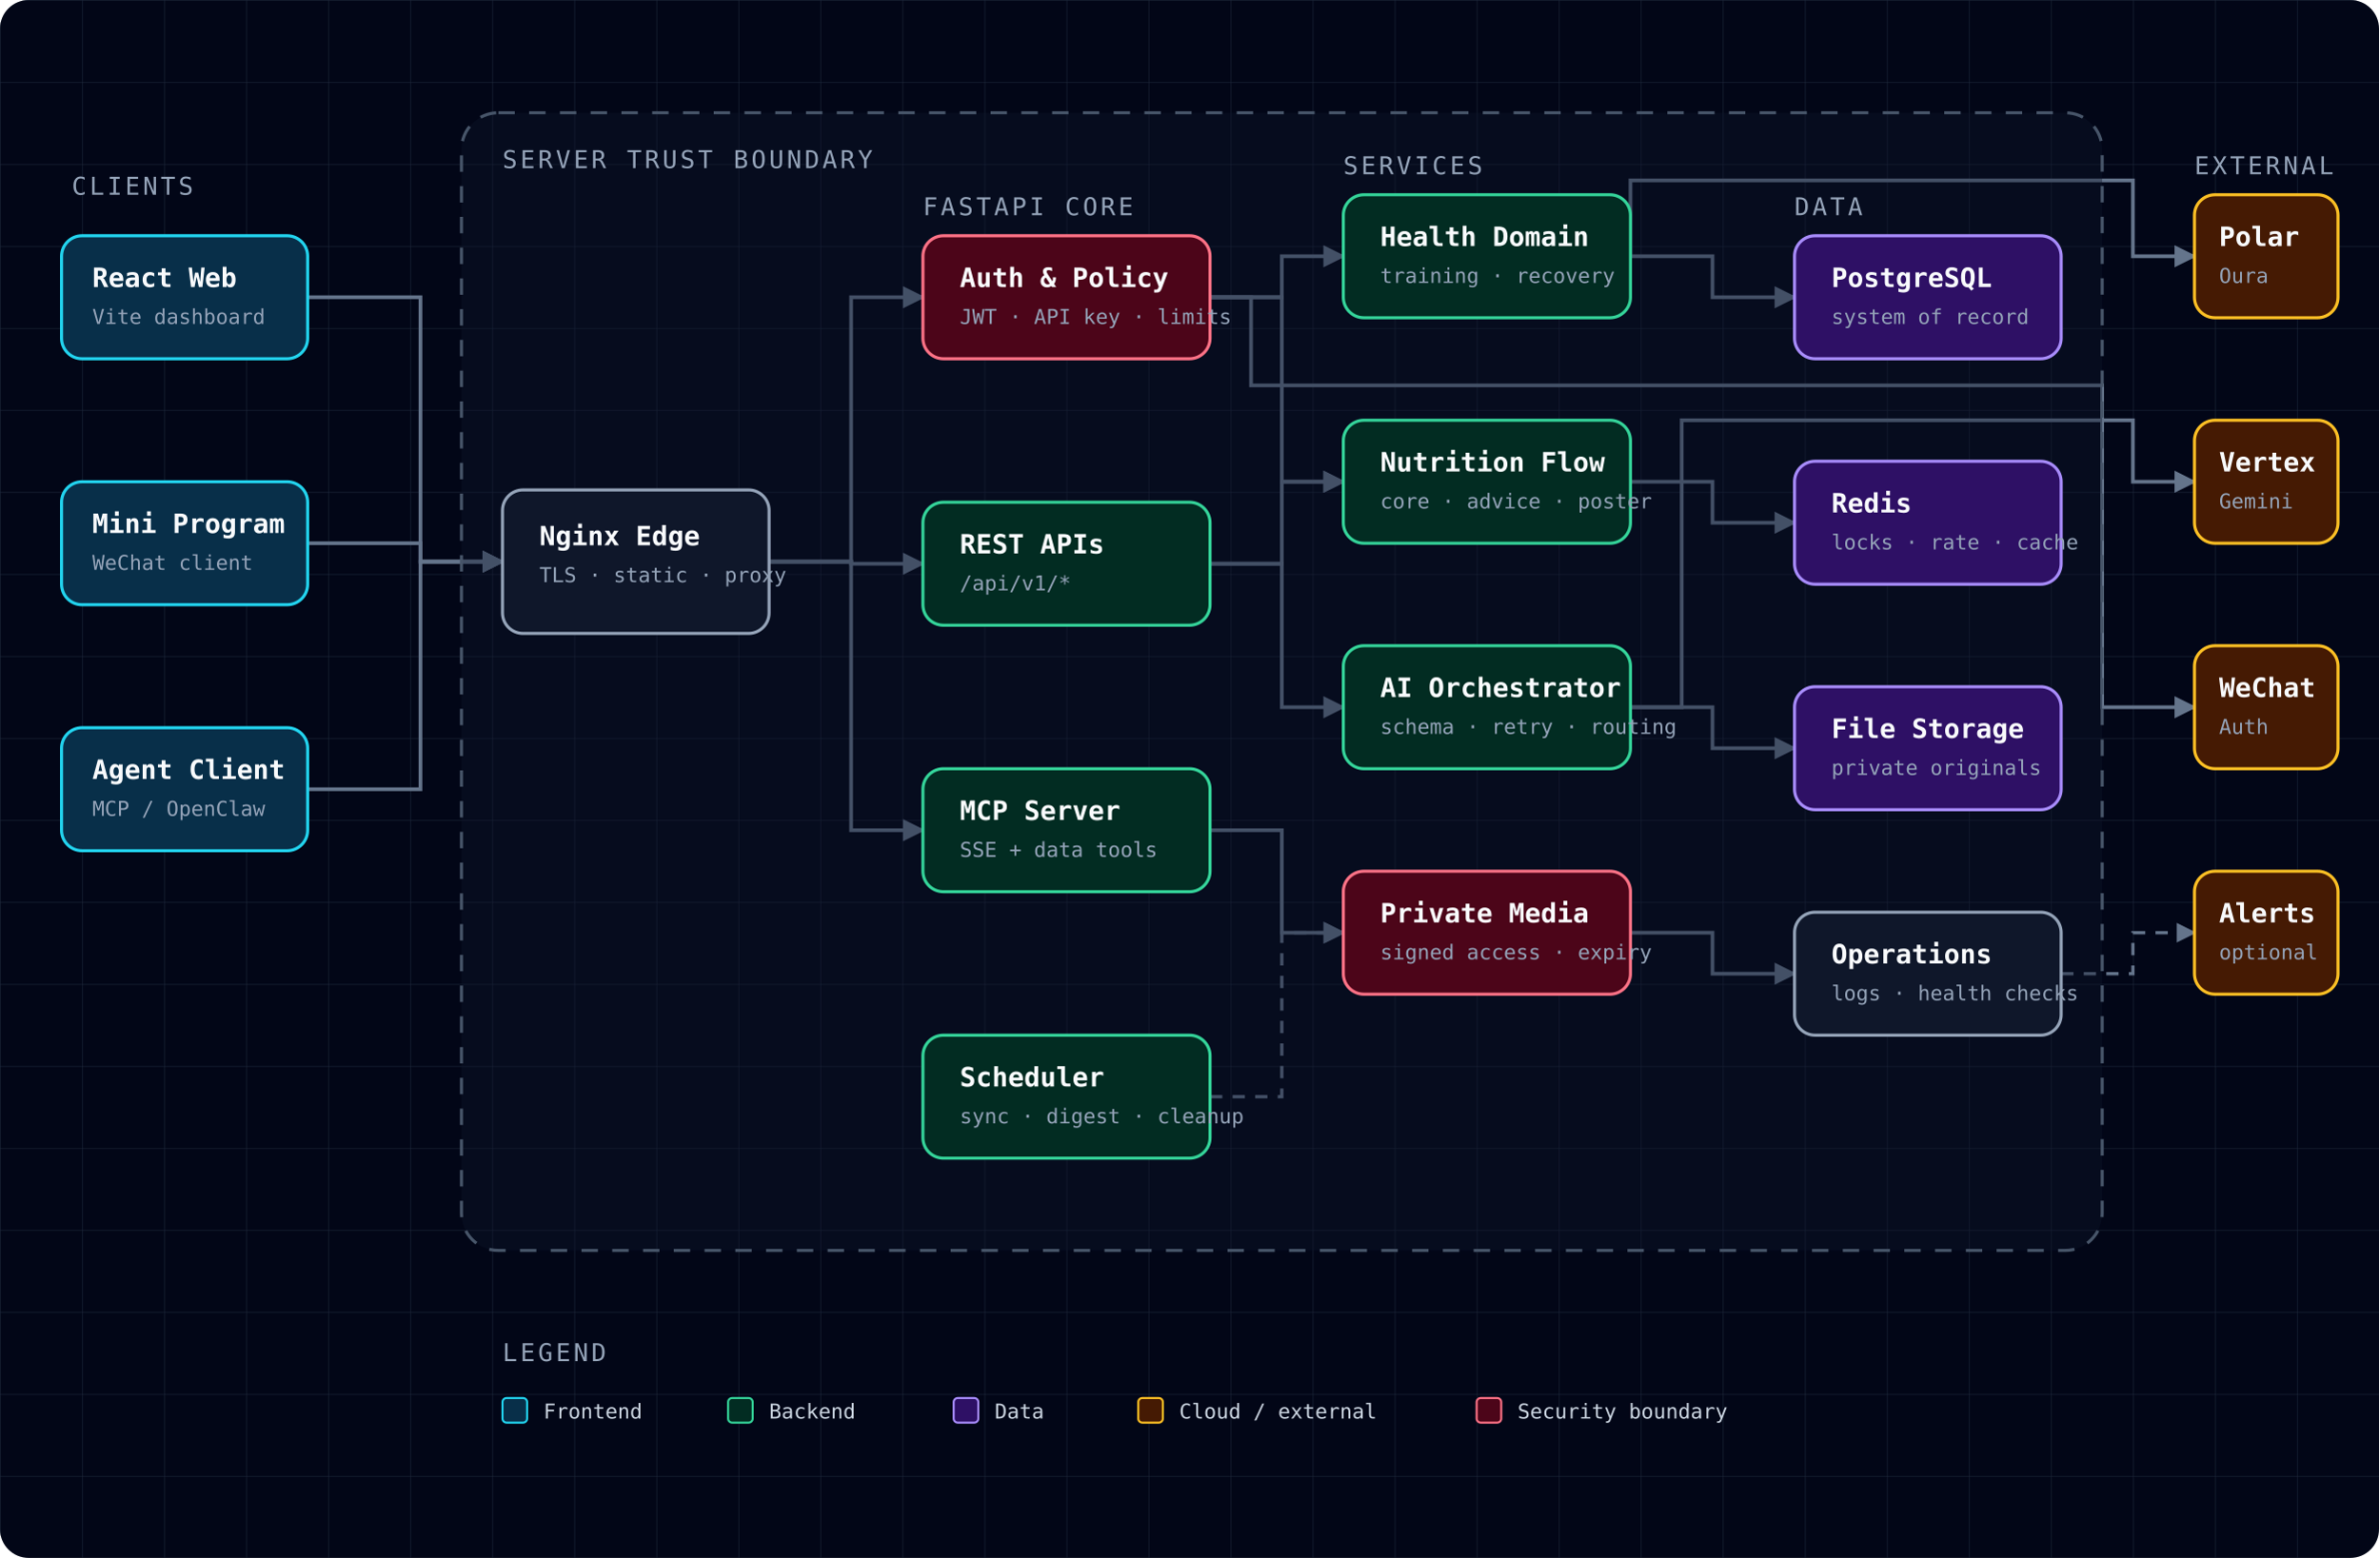
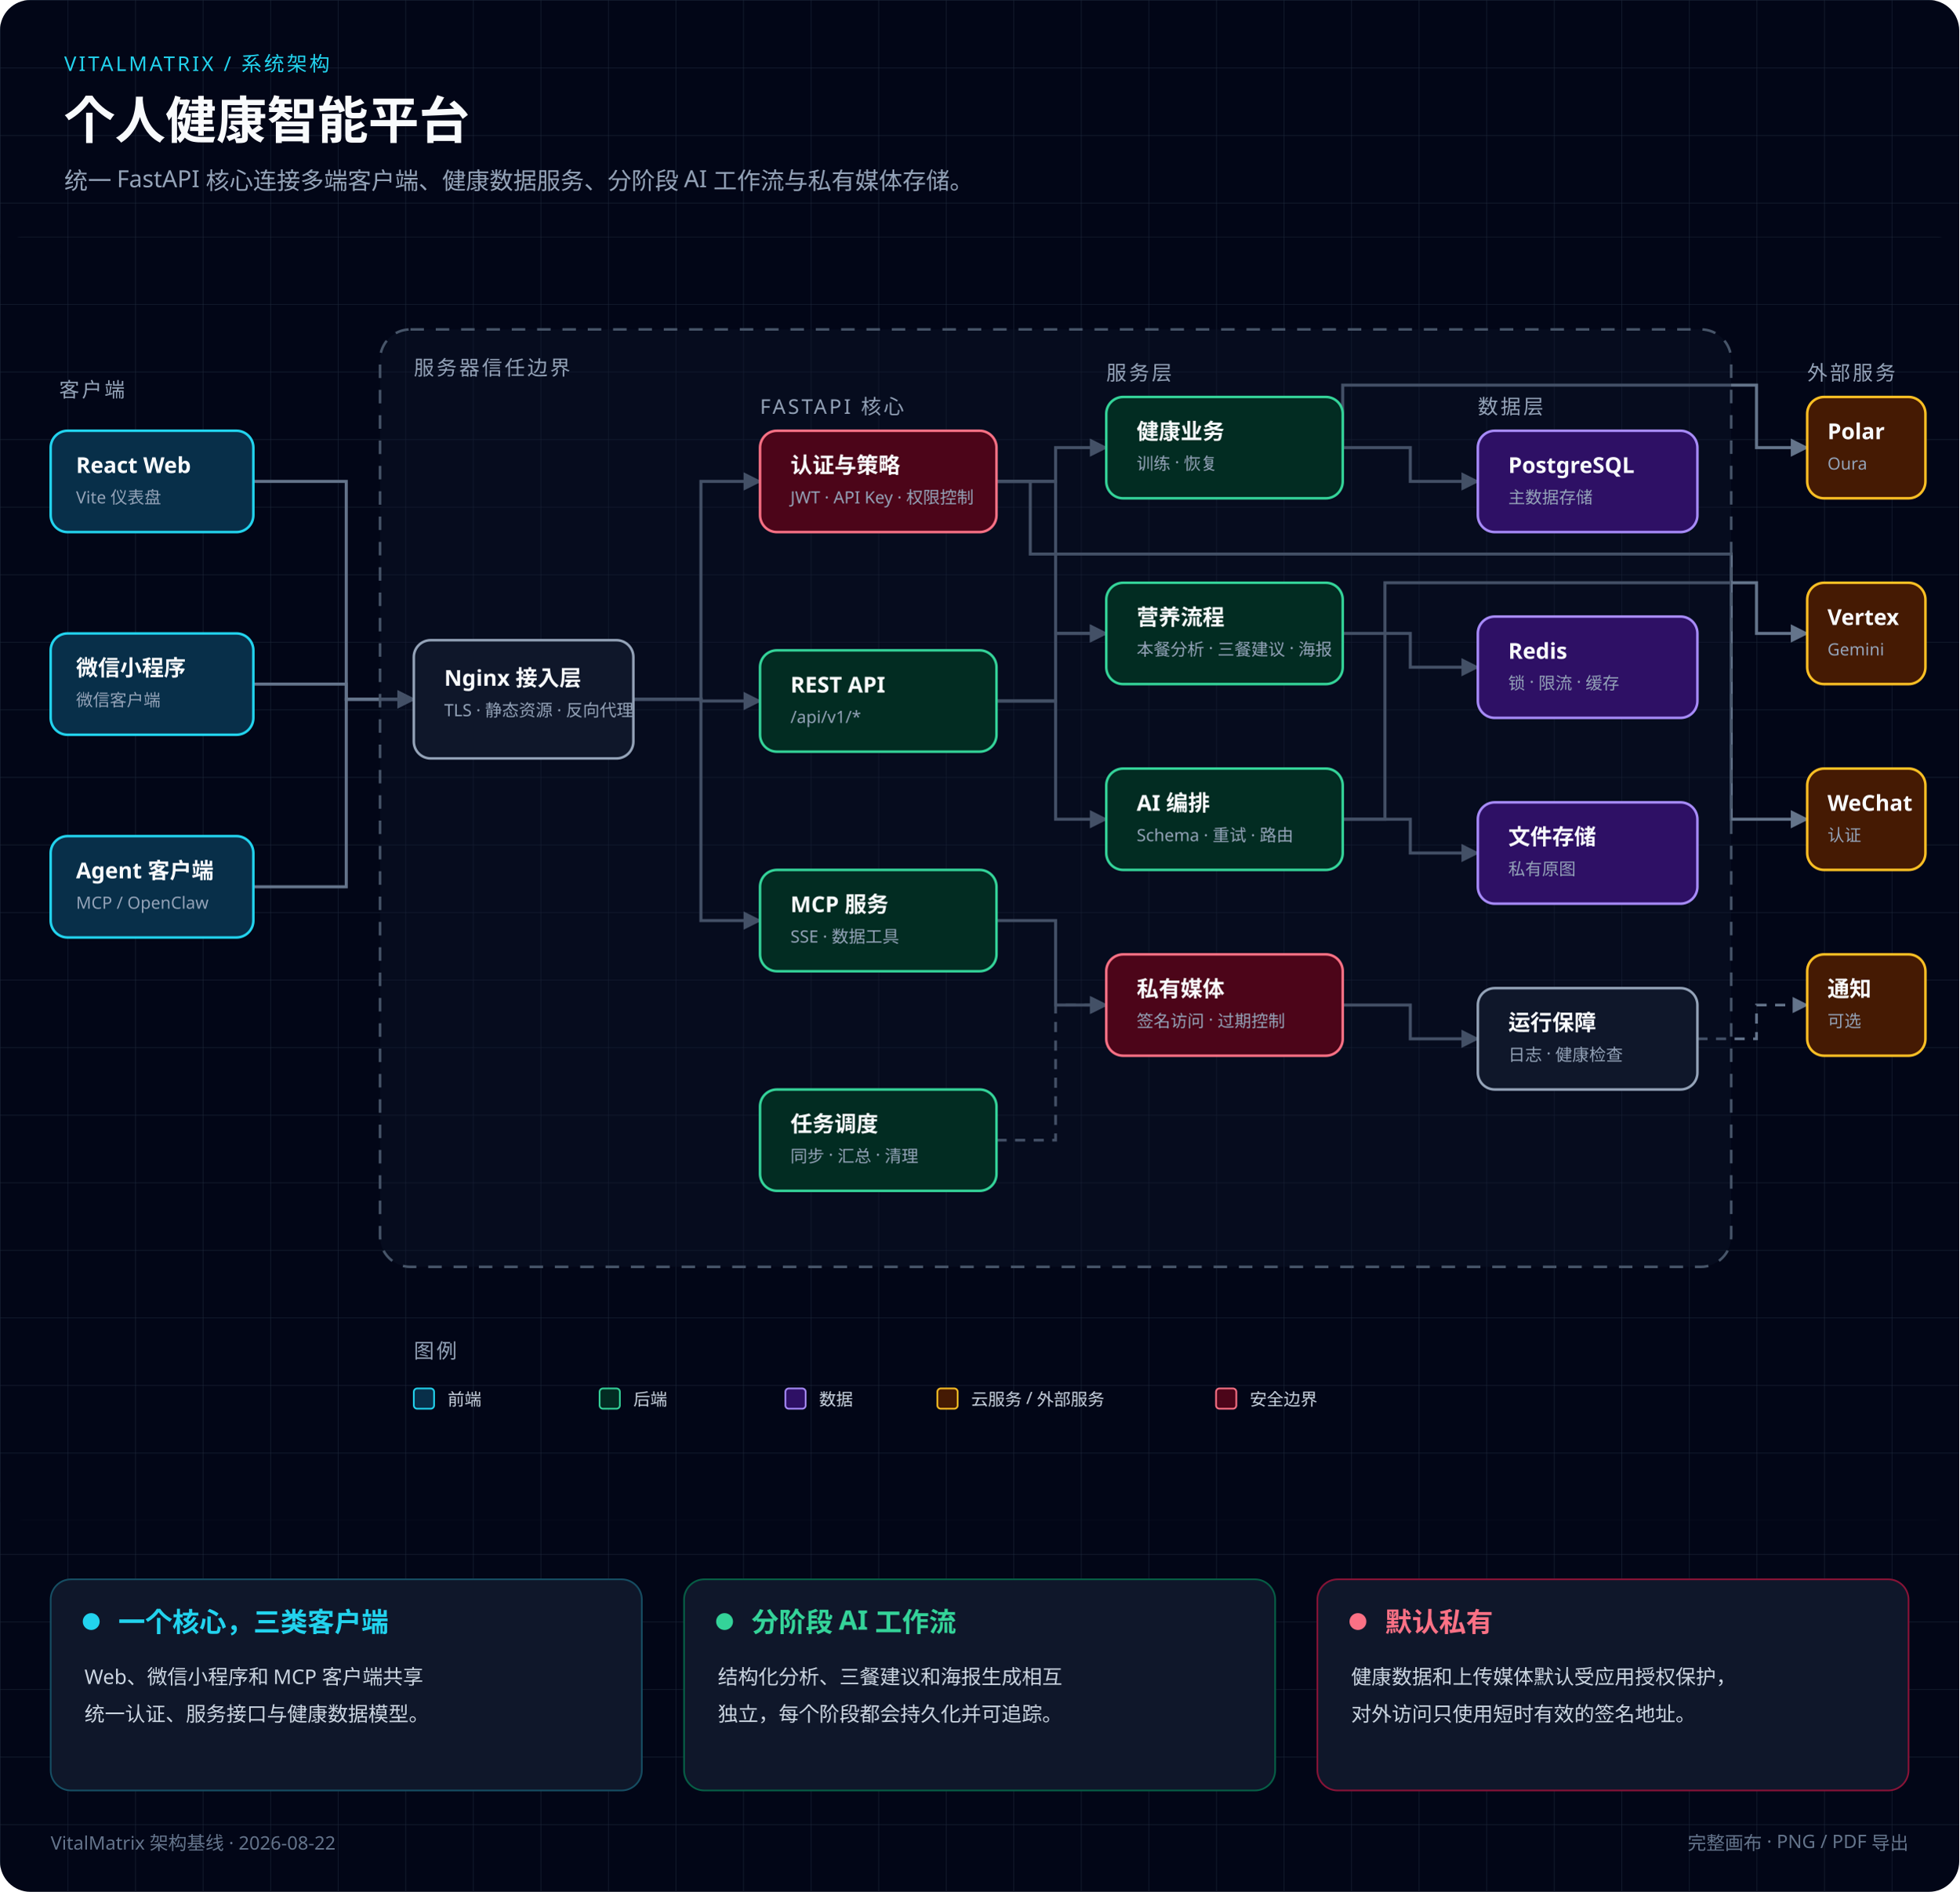
- <svg xmlns="http://www.w3.org/2000/svg" width="1160" height="760" viewBox="0 0 1160 760" role="img" aria-labelledby="diagram-title diagram-desc">
-   <style>text{font-family:"JetBrains Mono","SFMono-Regular",Consolas,monospace}.boundary{fill:#0f172a;fill-opacity:.38;stroke:#475569;stroke-width:1.5;stroke-dasharray:8 7}.boundary-label{fill:#94a3b8;font-size:12px;letter-spacing:.12em}.node{stroke-width:1.5}.node-title{fill:#f8fafc;font-size:13px;font-weight:700}.node-sub{fill:#94a3b8;font-size:10px}.label{fill:#cbd5e1;font-size:10px}.arrow{fill:none;stroke:#64748b;stroke-width:1.8;marker-end:url(#arrow)}.arrow-dashed{fill:none;stroke:#64748b;stroke-width:1.6;stroke-dasharray:6 5;marker-end:url(#arrow)}</style>
+ <svg xmlns="http://www.w3.org/2000/svg" width="1160" height="1120" viewBox="0 0 1160 1120" role="img" aria-labelledby="report-title report-desc">
+   <style>.report-title{fill:#f8fafc;font:700 30px "JetBrains Mono","Droid Sans",sans-serif}.report-sub{fill:#94a3b8;font:14px "JetBrains Mono","Droid Sans",sans-serif}.report-tag{fill:#22d3ee;font:12px "JetBrains Mono","Droid Sans",sans-serif;letter-spacing:.12em}.card-title{font:700 16px "JetBrains Mono","Droid Sans",sans-serif}.card-text{fill:#cbd5e1;font:12px "JetBrains Mono","Droid Sans",sans-serif}.footer-text{fill:#64748b;font:11px "JetBrains Mono","Droid Sans",sans-serif}</style>
  <defs>
-     <pattern id="preview-grid" width="40" height="40" patternUnits="userSpaceOnUse">
+     <pattern id="report-grid" width="40" height="40" patternUnits="userSpaceOnUse">
      <path d="M40 0L0 0 0 40" fill="none" stroke="#1e293b" stroke-width="0.5" />
    </pattern>
  </defs>
-   <rect width="1160" height="760" rx="14" fill="#020617" />
-   <rect width="1160" height="760" rx="14" fill="url(#preview-grid)" />
-   <defs>
-     <marker id="arrow" viewBox="0 0 10 10" refX="9" refY="5" markerWidth="6" markerHeight="6" orient="auto-start-reverse">
-       <path d="M0 0L10 5L0 10Z" fill="#64748b" />
-     </marker>
-   </defs>
-   <path class="arrow" d="M150 145H205V274H245" />
-   <path class="arrow" d="M150 265H205V274H245" />
-   <path class="arrow" d="M150 385H205V274H245" />
-   <path class="arrow" d="M375 274H415V145H450" />
-   <path class="arrow" d="M375 274H415V275H450" />
-   <path class="arrow" d="M375 274H415V405H450" />
-   <path class="arrow" d="M590 145H625V125H655" />
-   <path class="arrow" d="M590 145H625V235H655" />
-   <path class="arrow" d="M590 275H625V235H655" />
-   <path class="arrow" d="M590 275H625V345H655" />
-   <path class="arrow" d="M590 405H625V455H655" />
-   <path class="arrow-dashed" d="M590 535H625V455H655" />
-   <path class="arrow" d="M795 125H835V145H875" />
-   <path class="arrow" d="M795 235H835V255H875" />
-   <path class="arrow" d="M795 345H835V365H875" />
-   <path class="arrow" d="M795 455H835V475H875" />
-   <path class="arrow" d="M795 125V88H1040V125H1070" />
-   <path class="arrow" d="M795 345H820V205H1040V235H1070" />
-   <path class="arrow" d="M590 145H610V188H1025V345H1070" />
-   <path class="arrow-dashed" d="M1005 475H1040V455H1070" />
-   <rect class="boundary" x="225" y="55" width="800" height="555" rx="18" />
-   <text class="boundary-label" x="245" y="82">SERVER TRUST BOUNDARY</text>
-   <text class="boundary-label" x="35" y="95">CLIENTS</text>
-   <g>
-     <rect class="node" x="30" y="115" width="120" height="60" rx="10" fill="#082f49" stroke="#22d3ee" />
-     <text class="node-title" x="45" y="140">React Web</text>
-     <text class="node-sub" x="45" y="158">Vite dashboard</text>
+   <rect width="1160" height="1120" rx="18" fill="#020617" />
+   <rect width="1160" height="1120" rx="18" fill="url(#report-grid)" />
+   <text class="report-tag" x="38" y="42">VITALMATRIX / 系统架构</text>
+   <text class="report-title" x="38" y="82">个人健康智能平台</text>
+   <text class="report-sub" x="38" y="112">统一 FastAPI 核心连接多端客户端、健康数据服务、分阶段 AI 工作流与私有媒体存储。</text>
+   <g transform="translate(0 140)">
+     <style>text{font-family:"JetBrains Mono","SFMono-Regular",Consolas,"Droid Sans",sans-serif}.boundary{fill:#0f172a;fill-opacity:.38;stroke:#475569;stroke-width:1.5;stroke-dasharray:8 7}.boundary-label{fill:#94a3b8;font-size:12px;letter-spacing:.12em}.node{stroke-width:1.5}.node-title{fill:#f8fafc;font-size:13px;font-weight:700}.node-sub{fill:#94a3b8;font-size:10px}.label{fill:#cbd5e1;font-size:10px}.arrow{fill:none;stroke:#64748b;stroke-width:1.8;marker-end:url(#arrow)}.arrow-dashed{fill:none;stroke:#64748b;stroke-width:1.6;stroke-dasharray:6 5;marker-end:url(#arrow)}</style>
+     <defs>
+       <pattern id="preview-grid" width="40" height="40" patternUnits="userSpaceOnUse">
+         <path d="M40 0L0 0 0 40" fill="none" stroke="#1e293b" stroke-width="0.5" />
+       </pattern>
+     </defs>
+     <rect width="1160" height="760" rx="14" fill="#020617" />
+     <rect width="1160" height="760" rx="14" fill="url(#preview-grid)" />
+     <defs>
+       <marker id="arrow" viewBox="0 0 10 10" refX="9" refY="5" markerWidth="6" markerHeight="6" orient="auto-start-reverse">
+         <path d="M0 0L10 5L0 10Z" fill="#64748b" />
+       </marker>
+     </defs>
+     <path class="arrow" d="M150 145H205V274H245" />
+     <path class="arrow" d="M150 265H205V274H245" />
+     <path class="arrow" d="M150 385H205V274H245" />
+     <path class="arrow" d="M375 274H415V145H450" />
+     <path class="arrow" d="M375 274H415V275H450" />
+     <path class="arrow" d="M375 274H415V405H450" />
+     <path class="arrow" d="M590 145H625V125H655" />
+     <path class="arrow" d="M590 145H625V235H655" />
+     <path class="arrow" d="M590 275H625V235H655" />
+     <path class="arrow" d="M590 275H625V345H655" />
+     <path class="arrow" d="M590 405H625V455H655" />
+     <path class="arrow-dashed" d="M590 535H625V455H655" />
+     <path class="arrow" d="M795 125H835V145H875" />
+     <path class="arrow" d="M795 235H835V255H875" />
+     <path class="arrow" d="M795 345H835V365H875" />
+     <path class="arrow" d="M795 455H835V475H875" />
+     <path class="arrow" d="M795 125V88H1040V125H1070" />
+     <path class="arrow" d="M795 345H820V205H1040V235H1070" />
+     <path class="arrow" d="M590 145H610V188H1025V345H1070" />
+     <path class="arrow-dashed" d="M1005 475H1040V455H1070" />
+     <rect class="boundary" x="225" y="55" width="800" height="555" rx="18" />
+     <text class="boundary-label" x="245" y="82">服务器信任边界</text>
+     <text class="boundary-label" x="35" y="95">客户端</text>
+     <g>
+       <rect class="node" x="30" y="115" width="120" height="60" rx="10" fill="#082f49" stroke="#22d3ee" />
+       <text class="node-title" x="45" y="140">React Web</text>
+       <text class="node-sub" x="45" y="158">Vite 仪表盘</text>
+     </g>
+     <g>
+       <rect class="node" x="30" y="235" width="120" height="60" rx="10" fill="#082f49" stroke="#22d3ee" />
+       <text class="node-title" x="45" y="260">微信小程序</text>
+       <text class="node-sub" x="45" y="278">微信客户端</text>
+     </g>
+     <g>
+       <rect class="node" x="30" y="355" width="120" height="60" rx="10" fill="#082f49" stroke="#22d3ee" />
+       <text class="node-title" x="45" y="380">Agent 客户端</text>
+       <text class="node-sub" x="45" y="398">MCP / OpenClaw</text>
+     </g>
+     <g>
+       <rect class="node" x="245" y="239" width="130" height="70" rx="10" fill="#0f172a" stroke="#94a3b8" />
+       <text class="node-title" x="263" y="266">Nginx 接入层</text>
+       <text class="node-sub" x="263" y="284">TLS · 静态资源 · 反向代理</text>
+     </g>
+     <text class="boundary-label" x="450" y="105">FASTAPI 核心</text>
+     <g>
+       <rect class="node" x="450" y="115" width="140" height="60" rx="10" fill="#4c0519" stroke="#fb7185" />
+       <text class="node-title" x="468" y="140">认证与策略</text>
+       <text class="node-sub" x="468" y="158">JWT · API Key · 权限控制</text>
+     </g>
+     <g>
+       <rect class="node" x="450" y="245" width="140" height="60" rx="10" fill="#022c22" stroke="#34d399" />
+       <text class="node-title" x="468" y="270">REST API</text>
+       <text class="node-sub" x="468" y="288">/api/v1/*</text>
+     </g>
+     <g>
+       <rect class="node" x="450" y="375" width="140" height="60" rx="10" fill="#022c22" stroke="#34d399" />
+       <text class="node-title" x="468" y="400">MCP 服务</text>
+       <text class="node-sub" x="468" y="418">SSE · 数据工具</text>
+     </g>
+     <g>
+       <rect class="node" x="450" y="505" width="140" height="60" rx="10" fill="#022c22" stroke="#34d399" />
+       <text class="node-title" x="468" y="530">任务调度</text>
+       <text class="node-sub" x="468" y="548">同步 · 汇总 · 清理</text>
+     </g>
+     <text class="boundary-label" x="655" y="85">服务层</text>
+     <g>
+       <rect class="node" x="655" y="95" width="140" height="60" rx="10" fill="#022c22" stroke="#34d399" />
+       <text class="node-title" x="673" y="120">健康业务</text>
+       <text class="node-sub" x="673" y="138">训练 · 恢复</text>
+     </g>
+     <g>
+       <rect class="node" x="655" y="205" width="140" height="60" rx="10" fill="#022c22" stroke="#34d399" />
+       <text class="node-title" x="673" y="230">营养流程</text>
+       <text class="node-sub" x="673" y="248">本餐分析 · 三餐建议 · 海报</text>
+     </g>
+     <g>
+       <rect class="node" x="655" y="315" width="140" height="60" rx="10" fill="#022c22" stroke="#34d399" />
+       <text class="node-title" x="673" y="340">AI 编排</text>
+       <text class="node-sub" x="673" y="358">Schema · 重试 · 路由</text>
+     </g>
+     <g>
+       <rect class="node" x="655" y="425" width="140" height="60" rx="10" fill="#4c0519" stroke="#fb7185" />
+       <text class="node-title" x="673" y="450">私有媒体</text>
+       <text class="node-sub" x="673" y="468">签名访问 · 过期控制</text>
+     </g>
+     <text class="boundary-label" x="875" y="105">数据层</text>
+     <g>
+       <rect class="node" x="875" y="115" width="130" height="60" rx="10" fill="#2e1065" stroke="#a78bfa" />
+       <text class="node-title" x="893" y="140">PostgreSQL</text>
+       <text class="node-sub" x="893" y="158">主数据存储</text>
+     </g>
+     <g>
+       <rect class="node" x="875" y="225" width="130" height="60" rx="10" fill="#2e1065" stroke="#a78bfa" />
+       <text class="node-title" x="893" y="250">Redis</text>
+       <text class="node-sub" x="893" y="268">锁 · 限流 · 缓存</text>
+     </g>
+     <g>
+       <rect class="node" x="875" y="335" width="130" height="60" rx="10" fill="#2e1065" stroke="#a78bfa" />
+       <text class="node-title" x="893" y="360">文件存储</text>
+       <text class="node-sub" x="893" y="378">私有原图</text>
+     </g>
+     <g>
+       <rect class="node" x="875" y="445" width="130" height="60" rx="10" fill="#0f172a" stroke="#94a3b8" />
+       <text class="node-title" x="893" y="470">运行保障</text>
+       <text class="node-sub" x="893" y="488">日志 · 健康检查</text>
+     </g>
+     <text class="boundary-label" x="1070" y="85">外部服务</text>
+     <g>
+       <rect class="node" x="1070" y="95" width="70" height="60" rx="10" fill="#451a03" stroke="#fbbf24" />
+       <text class="node-title" x="1082" y="120">Polar</text>
+       <text class="node-sub" x="1082" y="138">Oura</text>
+     </g>
+     <g>
+       <rect class="node" x="1070" y="205" width="70" height="60" rx="10" fill="#451a03" stroke="#fbbf24" />
+       <text class="node-title" x="1082" y="230">Vertex</text>
+       <text class="node-sub" x="1082" y="248">Gemini</text>
+     </g>
+     <g>
+       <rect class="node" x="1070" y="315" width="70" height="60" rx="10" fill="#451a03" stroke="#fbbf24" />
+       <text class="node-title" x="1082" y="340">WeChat</text>
+       <text class="node-sub" x="1082" y="358">认证</text>
+     </g>
+     <g>
+       <rect class="node" x="1070" y="425" width="70" height="60" rx="10" fill="#451a03" stroke="#fbbf24" />
+       <text class="node-title" x="1082" y="450">通知</text>
+       <text class="node-sub" x="1082" y="468">可选</text>
+     </g>
+     <g transform="translate(245 664)">
+       <text class="boundary-label" x="0" y="0">图例</text>
+       <rect x="0" y="18" width="12" height="12" rx="2" fill="#082f49" stroke="#22d3ee" />
+       <text class="label" x="20" y="28">前端</text>
+       <rect x="110" y="18" width="12" height="12" rx="2" fill="#022c22" stroke="#34d399" />
+       <text class="label" x="130" y="28">后端</text>
+       <rect x="220" y="18" width="12" height="12" rx="2" fill="#2e1065" stroke="#a78bfa" />
+       <text class="label" x="240" y="28">数据</text>
+       <rect x="310" y="18" width="12" height="12" rx="2" fill="#451a03" stroke="#fbbf24" />
+       <text class="label" x="330" y="28">云服务 / 外部服务</text>
+       <rect x="475" y="18" width="12" height="12" rx="2" fill="#4c0519" stroke="#fb7185" />
+       <text class="label" x="495" y="28">安全边界</text>
+     </g>
  </g>
-   <g>
-     <rect class="node" x="30" y="235" width="120" height="60" rx="10" fill="#082f49" stroke="#22d3ee" />
-     <text class="node-title" x="45" y="260">Mini Program</text>
-     <text class="node-sub" x="45" y="278">WeChat client</text>
+   <g transform="translate(30 935)">
+     <rect width="350" height="125" rx="12" fill="#0f172a" stroke="#164e63" />
+     <circle cx="24" cy="25" r="5" fill="#22d3ee" />
+     <text class="card-title" x="40" y="31" fill="#22d3ee">一个核心，三类客户端</text>
+     <text class="card-text" x="20" y="62">
+       <tspan x="20" dy="0">Web、微信小程序和 MCP 客户端共享</tspan>
+       <tspan x="20" dy="22">统一认证、服务接口与健康数据模型。</tspan>
+     </text>
  </g>
-   <g>
-     <rect class="node" x="30" y="355" width="120" height="60" rx="10" fill="#082f49" stroke="#22d3ee" />
-     <text class="node-title" x="45" y="380">Agent Client</text>
-     <text class="node-sub" x="45" y="398">MCP / OpenClaw</text>
+   <g transform="translate(405 935)">
+     <rect width="350" height="125" rx="12" fill="#0f172a" stroke="#065f46" />
+     <circle cx="24" cy="25" r="5" fill="#34d399" />
+     <text class="card-title" x="40" y="31" fill="#34d399">分阶段 AI 工作流</text>
+     <text class="card-text" x="20" y="62">
+       <tspan x="20" dy="0">结构化分析、三餐建议和海报生成相互</tspan>
+       <tspan x="20" dy="22">独立，每个阶段都会持久化并可追踪。</tspan>
+     </text>
  </g>
-   <g>
-     <rect class="node" x="245" y="239" width="130" height="70" rx="10" fill="#0f172a" stroke="#94a3b8" />
-     <text class="node-title" x="263" y="266">Nginx Edge</text>
-     <text class="node-sub" x="263" y="284">TLS · static · proxy</text>
+   <g transform="translate(780 935)">
+     <rect width="350" height="125" rx="12" fill="#0f172a" stroke="#881337" />
+     <circle cx="24" cy="25" r="5" fill="#fb7185" />
+     <text class="card-title" x="40" y="31" fill="#fb7185">默认私有</text>
+     <text class="card-text" x="20" y="62">
+       <tspan x="20" dy="0">健康数据和上传媒体默认受应用授权保护，</tspan>
+       <tspan x="20" dy="22">对外访问只使用短时有效的签名地址。</tspan>
+     </text>
  </g>
-   <text class="boundary-label" x="450" y="105">FASTAPI CORE</text>
-   <g>
-     <rect class="node" x="450" y="115" width="140" height="60" rx="10" fill="#4c0519" stroke="#fb7185" />
-     <text class="node-title" x="468" y="140">Auth &amp; Policy</text>
-     <text class="node-sub" x="468" y="158">JWT · API key · limits</text>
-   </g>
-   <g>
-     <rect class="node" x="450" y="245" width="140" height="60" rx="10" fill="#022c22" stroke="#34d399" />
-     <text class="node-title" x="468" y="270">REST APIs</text>
-     <text class="node-sub" x="468" y="288">/api/v1/*</text>
-   </g>
-   <g>
-     <rect class="node" x="450" y="375" width="140" height="60" rx="10" fill="#022c22" stroke="#34d399" />
-     <text class="node-title" x="468" y="400">MCP Server</text>
-     <text class="node-sub" x="468" y="418">SSE + data tools</text>
-   </g>
-   <g>
-     <rect class="node" x="450" y="505" width="140" height="60" rx="10" fill="#022c22" stroke="#34d399" />
-     <text class="node-title" x="468" y="530">Scheduler</text>
-     <text class="node-sub" x="468" y="548">sync · digest · cleanup</text>
-   </g>
-   <text class="boundary-label" x="655" y="85">SERVICES</text>
-   <g>
-     <rect class="node" x="655" y="95" width="140" height="60" rx="10" fill="#022c22" stroke="#34d399" />
-     <text class="node-title" x="673" y="120">Health Domain</text>
-     <text class="node-sub" x="673" y="138">training · recovery</text>
-   </g>
-   <g>
-     <rect class="node" x="655" y="205" width="140" height="60" rx="10" fill="#022c22" stroke="#34d399" />
-     <text class="node-title" x="673" y="230">Nutrition Flow</text>
-     <text class="node-sub" x="673" y="248">core · advice · poster</text>
-   </g>
-   <g>
-     <rect class="node" x="655" y="315" width="140" height="60" rx="10" fill="#022c22" stroke="#34d399" />
-     <text class="node-title" x="673" y="340">AI Orchestrator</text>
-     <text class="node-sub" x="673" y="358">schema · retry · routing</text>
-   </g>
-   <g>
-     <rect class="node" x="655" y="425" width="140" height="60" rx="10" fill="#4c0519" stroke="#fb7185" />
-     <text class="node-title" x="673" y="450">Private Media</text>
-     <text class="node-sub" x="673" y="468">signed access · expiry</text>
-   </g>
-   <text class="boundary-label" x="875" y="105">DATA</text>
-   <g>
-     <rect class="node" x="875" y="115" width="130" height="60" rx="10" fill="#2e1065" stroke="#a78bfa" />
-     <text class="node-title" x="893" y="140">PostgreSQL</text>
-     <text class="node-sub" x="893" y="158">system of record</text>
-   </g>
-   <g>
-     <rect class="node" x="875" y="225" width="130" height="60" rx="10" fill="#2e1065" stroke="#a78bfa" />
-     <text class="node-title" x="893" y="250">Redis</text>
-     <text class="node-sub" x="893" y="268">locks · rate · cache</text>
-   </g>
-   <g>
-     <rect class="node" x="875" y="335" width="130" height="60" rx="10" fill="#2e1065" stroke="#a78bfa" />
-     <text class="node-title" x="893" y="360">File Storage</text>
-     <text class="node-sub" x="893" y="378">private originals</text>
-   </g>
-   <g>
-     <rect class="node" x="875" y="445" width="130" height="60" rx="10" fill="#0f172a" stroke="#94a3b8" />
-     <text class="node-title" x="893" y="470">Operations</text>
-     <text class="node-sub" x="893" y="488">logs · health checks</text>
-   </g>
-   <text class="boundary-label" x="1070" y="85">EXTERNAL</text>
-   <g>
-     <rect class="node" x="1070" y="95" width="70" height="60" rx="10" fill="#451a03" stroke="#fbbf24" />
-     <text class="node-title" x="1082" y="120">Polar</text>
-     <text class="node-sub" x="1082" y="138">Oura</text>
-   </g>
-   <g>
-     <rect class="node" x="1070" y="205" width="70" height="60" rx="10" fill="#451a03" stroke="#fbbf24" />
-     <text class="node-title" x="1082" y="230">Vertex</text>
-     <text class="node-sub" x="1082" y="248">Gemini</text>
-   </g>
-   <g>
-     <rect class="node" x="1070" y="315" width="70" height="60" rx="10" fill="#451a03" stroke="#fbbf24" />
-     <text class="node-title" x="1082" y="340">WeChat</text>
-     <text class="node-sub" x="1082" y="358">Auth</text>
-   </g>
-   <g>
-     <rect class="node" x="1070" y="425" width="70" height="60" rx="10" fill="#451a03" stroke="#fbbf24" />
-     <text class="node-title" x="1082" y="450">Alerts</text>
-     <text class="node-sub" x="1082" y="468">optional</text>
-   </g>
-   <g transform="translate(245 664)">
-     <text class="boundary-label" x="0" y="0">LEGEND</text>
-     <rect x="0" y="18" width="12" height="12" rx="2" fill="#082f49" stroke="#22d3ee" />
-     <text class="label" x="20" y="28">Frontend</text>
-     <rect x="110" y="18" width="12" height="12" rx="2" fill="#022c22" stroke="#34d399" />
-     <text class="label" x="130" y="28">Backend</text>
-     <rect x="220" y="18" width="12" height="12" rx="2" fill="#2e1065" stroke="#a78bfa" />
-     <text class="label" x="240" y="28">Data</text>
-     <rect x="310" y="18" width="12" height="12" rx="2" fill="#451a03" stroke="#fbbf24" />
-     <text class="label" x="330" y="28">Cloud / external</text>
-     <rect x="475" y="18" width="12" height="12" rx="2" fill="#4c0519" stroke="#fb7185" />
-     <text class="label" x="495" y="28">Security boundary</text>
-   </g>
+   <text class="footer-text" x="30" y="1095">VitalMatrix 架构基线 · 2026-08-22</text>
+   <text class="footer-text" x="1130" y="1095" text-anchor="end">完整画布 · PNG / PDF 导出</text>
</svg>
